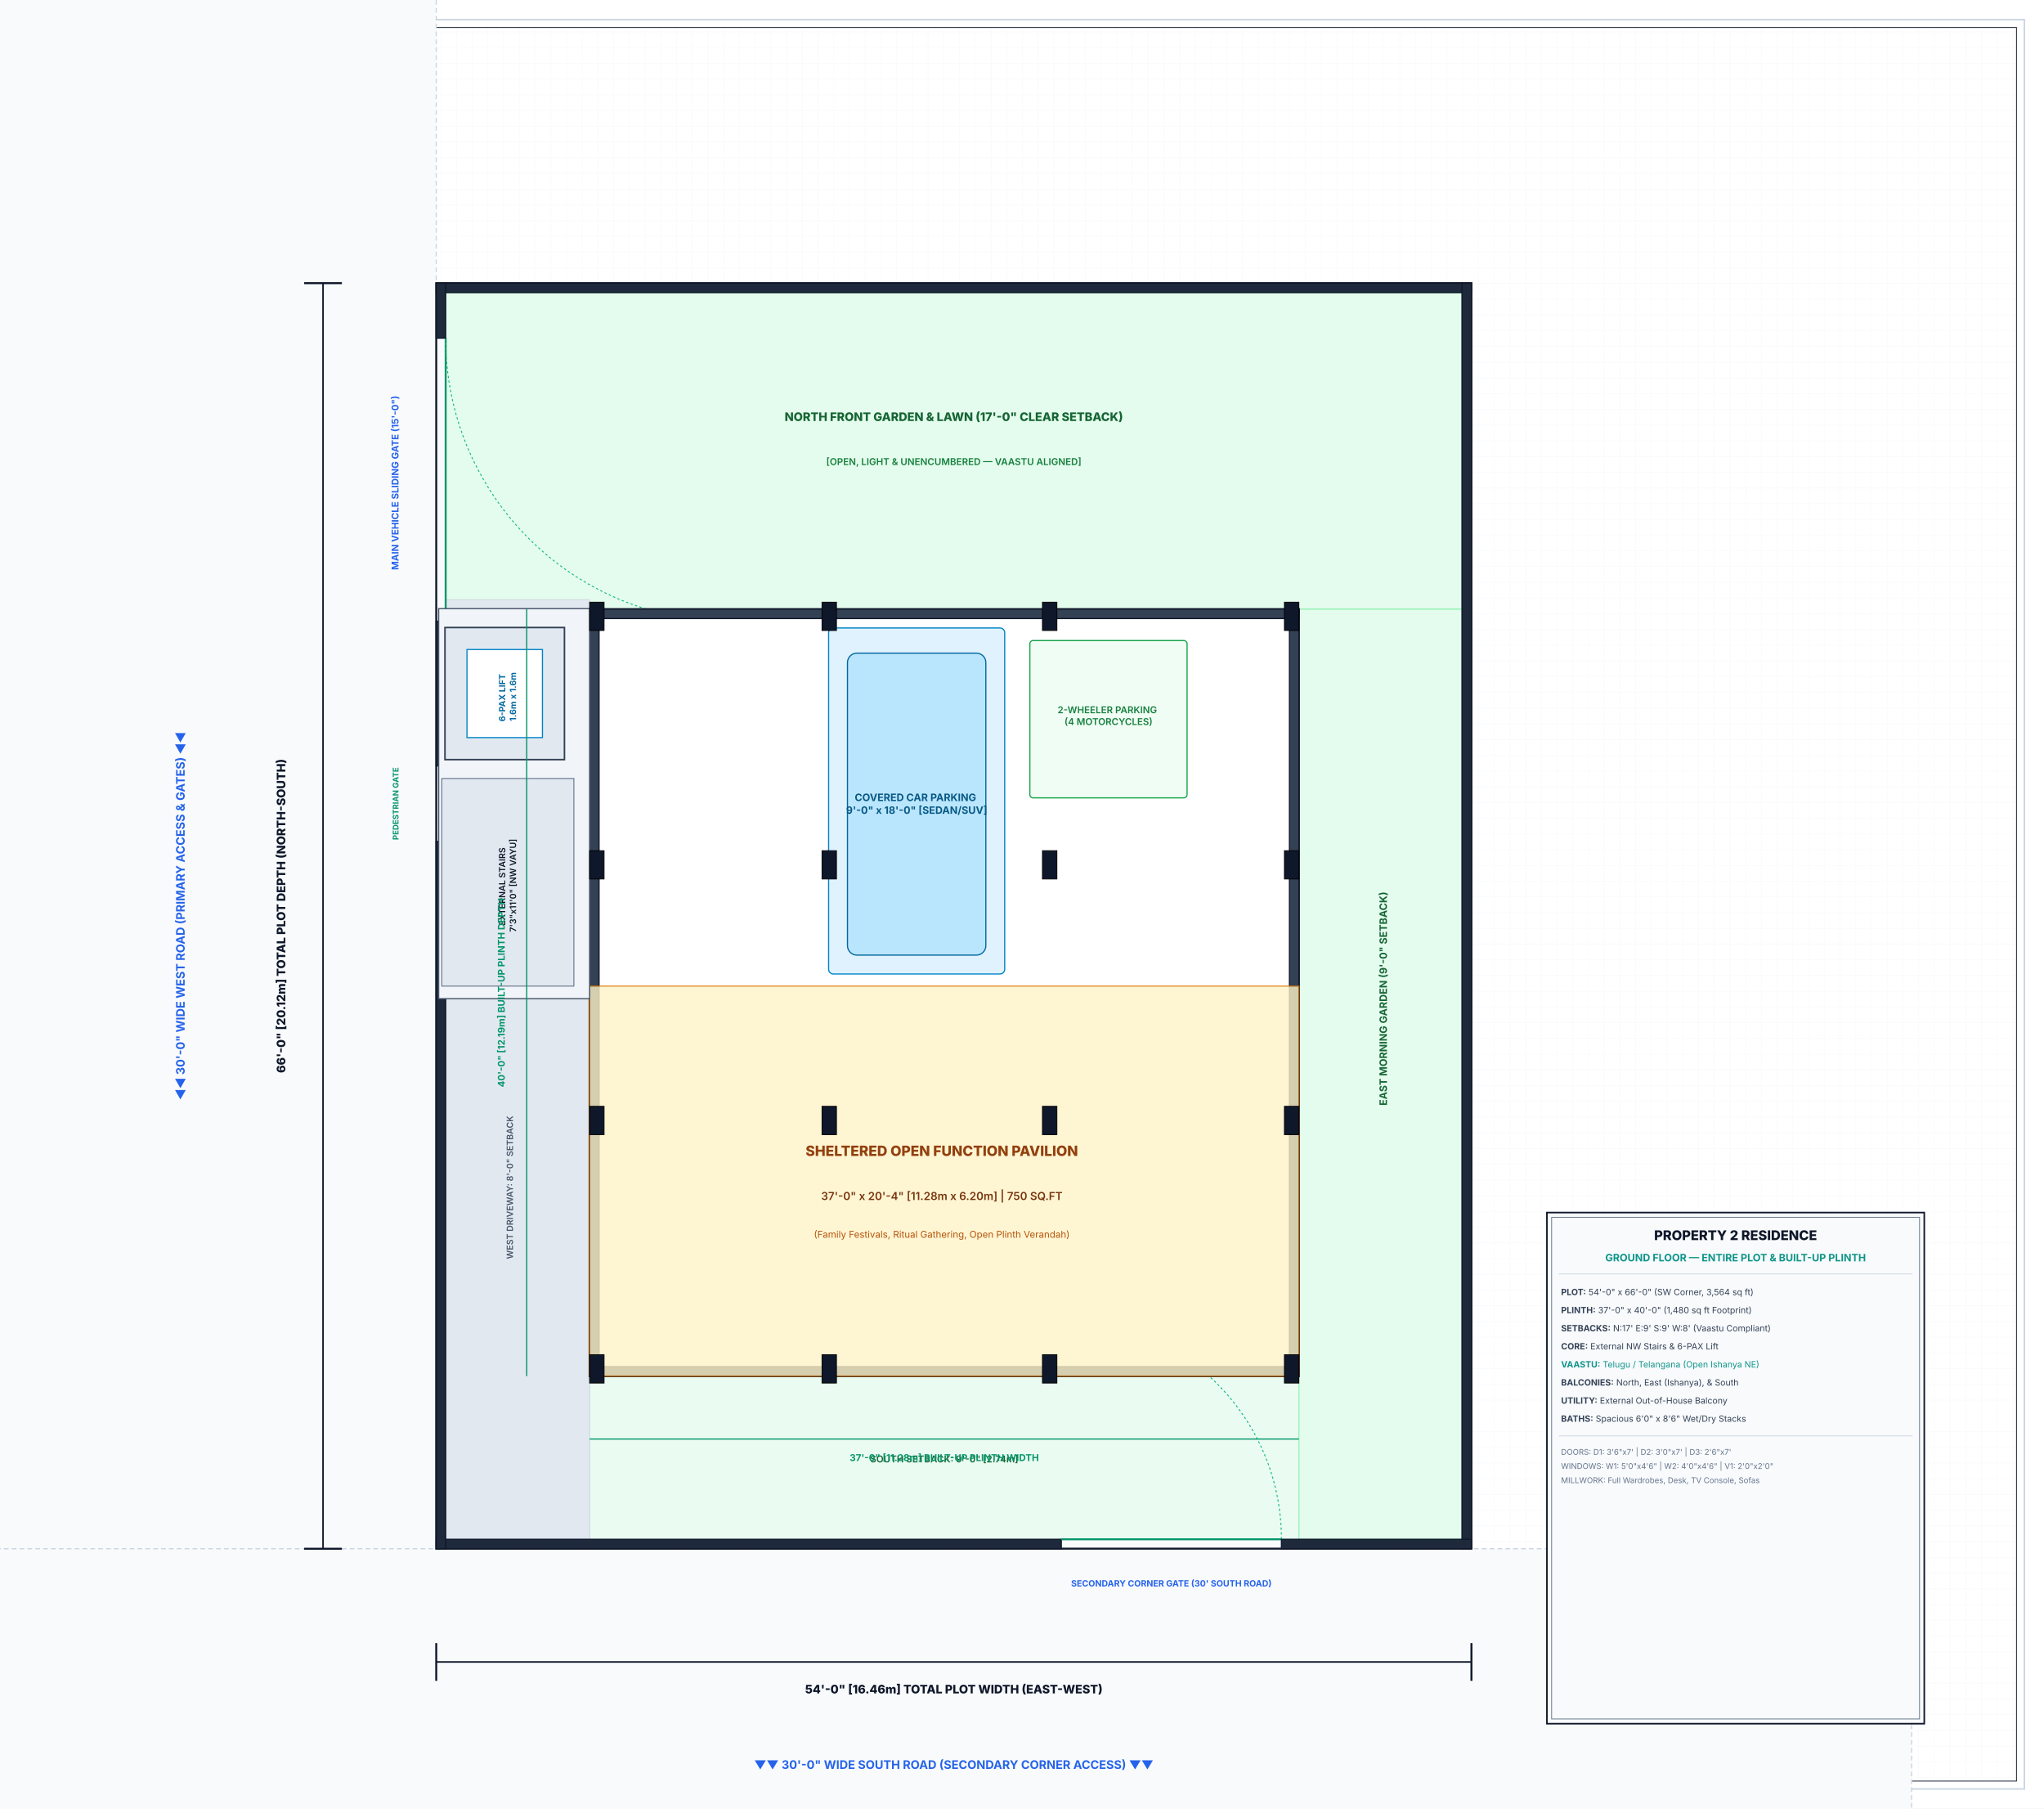
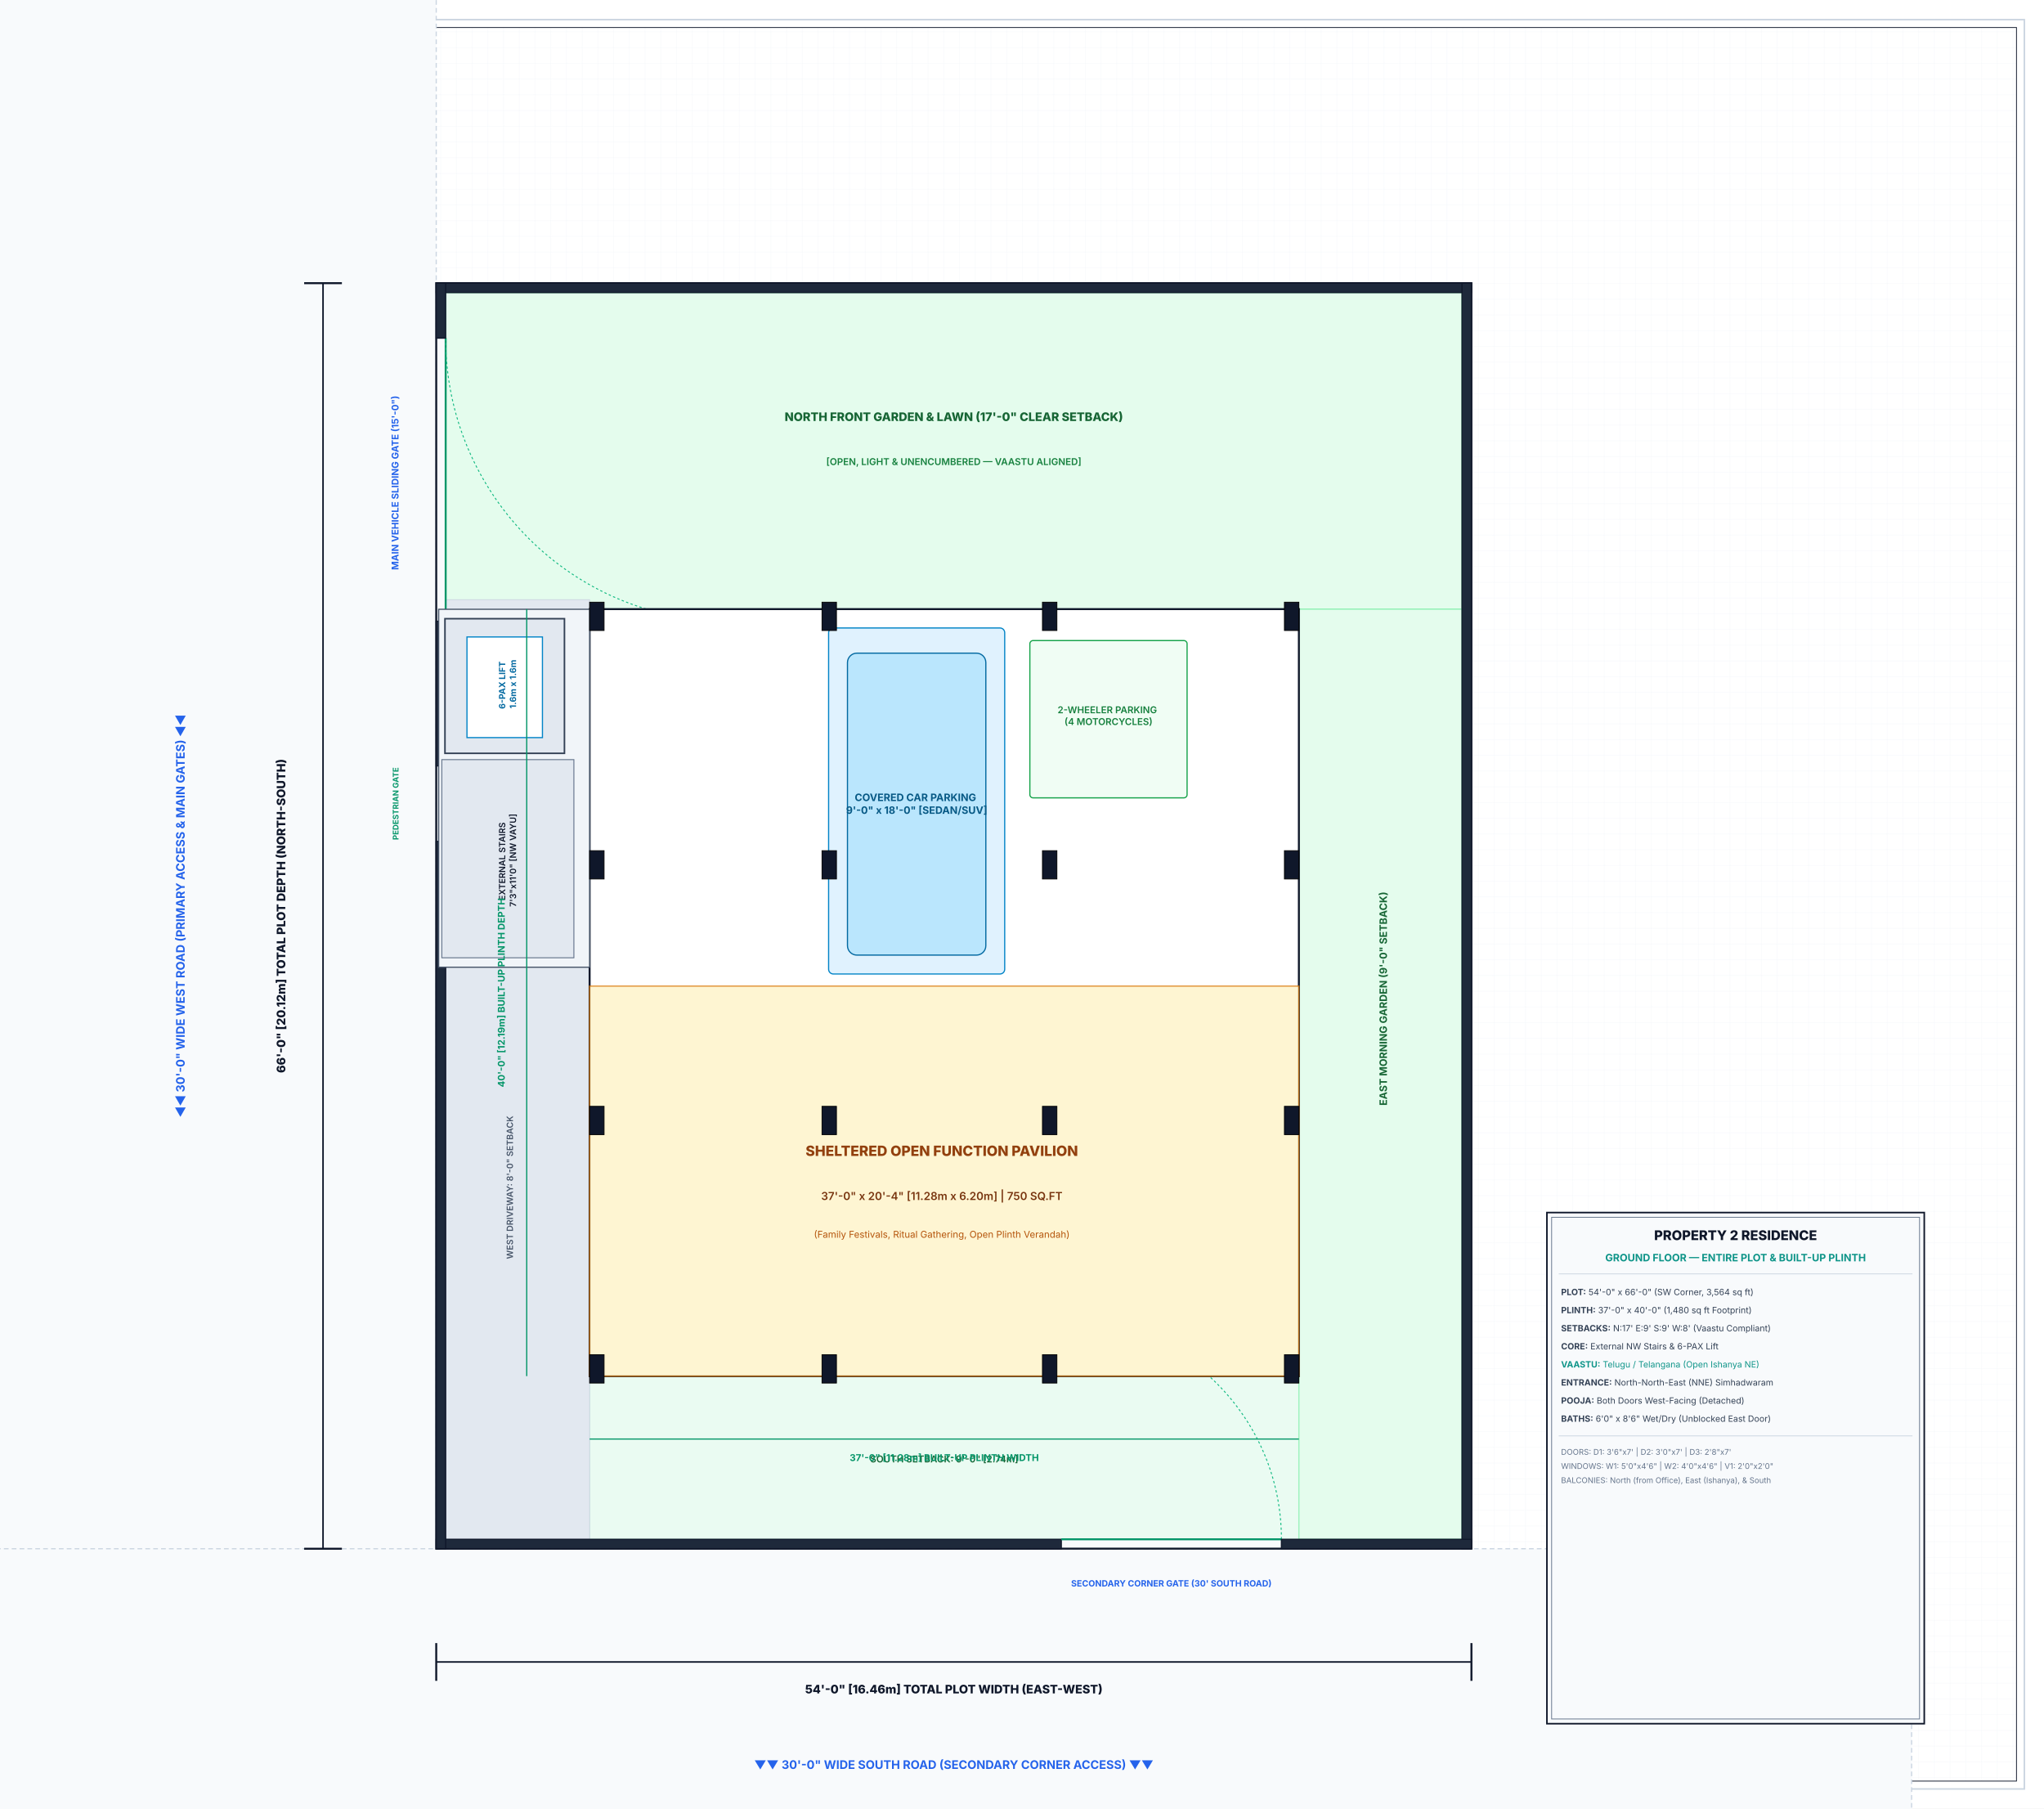
<svg xmlns="http://www.w3.org/2000/svg" viewBox="0 0 2600 2300" width="2600" height="2300">
  <defs>
    <pattern id="gridPattern" width="20" height="20" patternUnits="userSpaceOnUse">
      <path d="M 20 0 L 0 0 0 20" fill="none" stroke="#F1F5F9" stroke-width="0.8" />
    </pattern>
  </defs>
  <rect width="100%" height="100%" fill="#FFFFFF" />
  <rect x="25" y="25" width="2550" height="2250" fill="none" stroke="#CBD5E1" stroke-width="2" />
  <rect x="35" y="35" width="2530" height="2230" fill="url(#gridPattern)" stroke="#0F172A" stroke-width="1" />
  <g id="roads">
    <rect x="-85.1" y="-119.9" width="640.0" height="2569.3" fill="#F8FAFC" stroke="#CBD5E1" stroke-width="1.5" rx="0" opacity="1.0" stroke-dasharray="6,4" />
-     <text x="234.9" y="1164.8" font-family="Inter, -apple-system, sans-serif" font-size="15" font-weight="700" fill="#2563EB" text-anchor="middle" transform="rotate(-90 234.9 1164.8)">◄◄ 30'-0" WIDE WEST ROAD (PRIMARY ACCESS &amp; GATES) ◄◄</text>
+     <text x="234.9" y="1164.8" font-family="Inter, -apple-system, sans-serif" font-size="15" font-weight="700" fill="#2563EB" text-anchor="middle" transform="rotate(-90 234.9 1164.8)">◄◄ 30'-0" WIDE WEST ROAD (PRIMARY ACCESS &amp; MAIN GATES) ◄◄</text>
    <rect x="-85.1" y="1969.5" width="2516.7" height="480.0" fill="#F8FAFC" stroke="#CBD5E1" stroke-width="1.5" rx="0" opacity="1.0" stroke-dasharray="6,4" />
    <text x="1213.3" y="2249.5" font-family="Inter, -apple-system, sans-serif" font-size="15" font-weight="700" fill="#2563EB" text-anchor="middle">▼▼ 30'-0" WIDE SOUTH ROAD (SECONDARY CORNER ACCESS) ▼▼</text>
  </g>
  <g id="plot_boundary">
    <rect x="554.9" y="360.1" width="1316.7" height="1609.3" fill="#F8FAFC" stroke="#0F172A" stroke-width="2.5" rx="0" opacity="1.0" />
  </g>
  <g id="gardens_and_driveway">
    <rect x="566.9" y="372.1" width="1292.7" height="402.5" fill="#DCFCE7" stroke="#86EFAC" stroke-width="1.5" rx="0" opacity="0.7" />
    <text x="1213.3" y="535.4" font-family="Inter, -apple-system, sans-serif" font-size="15" font-weight="800" fill="#166534" text-anchor="middle">NORTH FRONT GARDEN &amp; LAWN (17'-0" CLEAR SETBACK)</text>
    <text x="1213.3" y="591.4" font-family="Inter, -apple-system, sans-serif" font-size="12" font-weight="600" fill="#15803D" text-anchor="middle">[OPEN, LIGHT &amp; UNENCUMBERED — VAASTU ALIGNED]</text>
    <rect x="1652.2" y="774.6" width="207.5" height="1182.8" fill="#DCFCE7" stroke="#86EFAC" stroke-width="1.5" rx="0" opacity="0.7" />
    <text x="1764.2" y="1270.0" font-family="Inter, -apple-system, sans-serif" font-size="13" font-weight="700" fill="#166534" text-anchor="middle" transform="rotate(-90 1764.2 1270.0)">EAST MORNING GARDEN (9'-0" SETBACK)</text>
    <rect x="750.0" y="1750.0" width="902.2" height="207.5" fill="#DCFCE7" stroke="#86EFAC" stroke-width="1.0" rx="0" opacity="0.5" />
    <text x="1201.1" y="1859.7" font-family="Inter, -apple-system, sans-serif" font-size="12" font-weight="600" fill="#166534" text-anchor="middle">SOUTH SETBACK: 9'-0" [2.74m]</text>
    <rect x="566.9" y="762.6" width="183.1" height="1194.8" fill="#E2E8F0" stroke="#CBD5E1" stroke-width="1.0" rx="0" opacity="1.0" />
    <text x="652.5" y="1510.0" font-family="Inter, -apple-system, sans-serif" font-size="11" font-weight="600" fill="#475569" text-anchor="middle" transform="rotate(-90 652.5 1510.0)">WEST DRIVEWAY: 8'-0" SETBACK</text>
  </g>
  <g id="compound_walls">
    <rect x="554.9" y="360.1" width="1316.7" height="12.0" fill="#1E293B" stroke="#0F172A" stroke-width="1.5" rx="0" opacity="1.0" />
    <rect x="1859.7" y="360.1" width="12.0" height="1609.3" fill="#1E293B" stroke="#0F172A" stroke-width="1.5" rx="0" opacity="1.0" />
    <rect x="554.9" y="1957.5" width="795.1" height="12.0" fill="#1E293B" stroke="#0F172A" stroke-width="1.5" rx="0" opacity="1.0" />
    <line x1="1350.0" y1="1957.5" x2="1630.0" y2="1957.5" stroke="#059669" stroke-width="2.5" />
    <path d="M 1630.0 1957.5 A 280.0 280.0 0 0 0 1350.0 1677.5" fill="none" stroke="#10B981" stroke-width="1.2" stroke-dasharray="3,3" />
    <text x="1490.0" y="2017.5" font-family="Inter, -apple-system, sans-serif" font-size="11" font-weight="700" fill="#2563EB" text-anchor="middle">SECONDARY CORNER GATE (30' SOUTH ROAD)</text>
    <rect x="1630.0" y="1957.5" width="241.7" height="12.0" fill="#1E293B" stroke="#0F172A" stroke-width="1.5" rx="0" opacity="1.0" />
    <rect x="554.9" y="1070.0" width="12.0" height="899.5" fill="#1E293B" stroke="#0F172A" stroke-width="1.5" rx="0" opacity="1.0" />
    <line x1="566.9" y1="1070.0" x2="566.9" y2="974.0" stroke="#059669" stroke-width="2.5" />
    <path d="M 566.9 974.0 A 96.0 96.0 0 0 0 662.9 1070.0" fill="none" stroke="#10B981" stroke-width="1.2" stroke-dasharray="3,3" />
    <text x="506.9" y="1022.0" font-family="Inter, -apple-system, sans-serif" font-size="10" font-weight="700" fill="#059669" text-anchor="middle" transform="rotate(-90 506.9 1022.0)">PEDESTRIAN GATE</text>
    <rect x="554.9" y="790.0" width="12.0" height="184.0" fill="#1E293B" stroke="#0F172A" stroke-width="1.5" rx="0" opacity="1.0" />
    <line x1="566.9" y1="790.0" x2="566.9" y2="430.0" stroke="#059669" stroke-width="2.5" />
    <path d="M 566.9 430.0 A 360.0 360.0 0 0 0 926.9 790.0" fill="none" stroke="#10B981" stroke-width="1.2" stroke-dasharray="3,3" />
    <text x="506.9" y="614.0" font-family="Inter, -apple-system, sans-serif" font-size="12" font-weight="700" fill="#2563EB" text-anchor="middle" transform="rotate(-90 506.9 614.0)">MAIN VEHICLE SLIDING GATE (15'-0")</text>
    <rect x="554.9" y="360.1" width="12.0" height="69.9" fill="#1E293B" stroke="#0F172A" stroke-width="1.5" rx="0" opacity="1.0" />
  </g>
  <g id="plinth_builtup">
    <rect x="750.0" y="774.6" width="902.2" height="975.4" fill="#FFFFFF" stroke="#0F172A" stroke-width="2.5" rx="0" opacity="1.0" />
-     <rect x="750.0" y="1738.0" width="902.2" height="12.0" fill="#334155" stroke="#0F172A" stroke-width="1.5" rx="0" opacity="1.0" />
-     <rect x="1640.2" y="774.6" width="12.0" height="975.4" fill="#334155" stroke="#0F172A" stroke-width="1.5" rx="0" opacity="1.0" />
-     <rect x="750.0" y="774.6" width="902.2" height="12.0" fill="#334155" stroke="#0F172A" stroke-width="1.5" rx="0" opacity="1.0" />
-     <rect x="750.0" y="774.6" width="12.0" height="975.4" fill="#334155" stroke="#0F172A" stroke-width="1.5" rx="0" opacity="1.0" />
    <rect x="750.0" y="1254.0" width="902.2" height="496.0" fill="#FEF3C7" stroke="#D97706" stroke-width="1.5" rx="0" opacity="0.8" />
    <text x="1198.0" y="1470.0" font-family="Inter, -apple-system, sans-serif" font-size="18" font-weight="800" fill="#92400E" text-anchor="middle">SHELTERED OPEN FUNCTION PAVILION</text>
    <text x="1198.0" y="1526.0" font-family="Inter, -apple-system, sans-serif" font-size="14" font-weight="600" fill="#78350F" text-anchor="middle">37'-0" x 20'-4" [11.28m x 6.20m] | 750 SQ.FT</text>
    <text x="1198.0" y="1574.0" font-family="Inter, -apple-system, sans-serif" font-size="12" font-weight="normal" fill="#B45309" text-anchor="middle">(Family Festivals, Ritual Gathering, Open Plinth Verandah)</text>
    <rect x="1054.0" y="798.6" width="224.0" height="440.0" fill="#E0F2FE" stroke="#0284C7" stroke-width="1.5" rx="6" opacity="1.0" />
    <rect x="1078.0" y="830.6" width="176.0" height="384.0" fill="#BAE6FD" stroke="#0369A1" stroke-width="1.5" rx="12" opacity="1.0" />
    <text x="1166.0" y="1022.6" font-family="Inter, -apple-system, sans-serif" font-size="13" font-weight="700" fill="#075985" text-anchor="middle">
      <tspan x="1166.0" dy="-0.3em">COVERED CAR PARKING</tspan>
      <tspan x="1166.0" dy="1.25em">9'-0" x 18'-0" [SEDAN/SUV]</tspan>
    </text>
    <rect x="1310.0" y="814.6" width="200.0" height="200.0" fill="#F0FDF4" stroke="#16A34A" stroke-width="1.5" rx="4" opacity="1.0" />
    <text x="1410.0" y="910.6" font-family="Inter, -apple-system, sans-serif" font-size="12" font-weight="600" fill="#15803D" text-anchor="middle">
      <tspan x="1410.0" dy="-0.3em">2-WHEELER PARKING</tspan>
      <tspan x="1410.0" dy="1.25em">(4 MOTORCYCLES)</tspan>
    </text>
  </g>
  <g id="external_core">
-     <rect x="558.0" y="774.0" width="192.0" height="496.0" fill="#F1F5F9" stroke="#475569" stroke-width="1.5" rx="0" opacity="1.0" />
-     <rect x="562.0" y="990.0" width="168.0" height="264.0" fill="#E2E8F0" stroke="#64748B" stroke-width="1.2" rx="0" opacity="1.0" />
-     <text x="646.0" y="1126.0" font-family="Inter, -apple-system, sans-serif" font-size="11" font-weight="600" fill="#0F172A" text-anchor="middle" transform="rotate(-90 646.0 1126.0)">
+     <rect x="558.0" y="774.8" width="192.0" height="455.2" fill="#F1F5F9" stroke="#475569" stroke-width="1.5" rx="0" opacity="1.0" />
+     <rect x="562.0" y="966.0" width="168.0" height="252.0" fill="#E2E8F0" stroke="#64748B" stroke-width="1.2" rx="0" opacity="1.0" />
+     <text x="646.0" y="1094.0" font-family="Inter, -apple-system, sans-serif" font-size="11" font-weight="600" fill="#0F172A" text-anchor="middle" transform="rotate(-90 646.0 1094.0)">
      <tspan x="646.0" dy="-0.3em">EXTERNAL STAIRS</tspan>
      <tspan x="646.0" dy="1.25em">7'3"x11'0" [NW VAYU]</tspan>
    </text>
-     <rect x="566.0" y="798.0" width="152.0" height="168.0" fill="#E2E8F0" stroke="#334155" stroke-width="2.0" rx="0" opacity="1.0" />
-     <rect x="594.0" y="826.0" width="96.0" height="112.0" fill="#FFFFFF" stroke="#0284C7" stroke-width="1.5" rx="0" opacity="1.0" />
-     <text x="646.0" y="886.0" font-family="Inter, -apple-system, sans-serif" font-size="11" font-weight="700" fill="#0369A1" text-anchor="middle" transform="rotate(-90 646.0 886.0)">
+     <rect x="566.0" y="786.8" width="152.0" height="171.2" fill="#E2E8F0" stroke="#334155" stroke-width="2.0" rx="0" opacity="1.0" />
+     <rect x="594.0" y="810.0" width="96.0" height="128.0" fill="#FFFFFF" stroke="#0284C7" stroke-width="1.5" rx="0" opacity="1.0" />
+     <text x="646.0" y="870.0" font-family="Inter, -apple-system, sans-serif" font-size="11" font-weight="700" fill="#0369A1" text-anchor="middle" transform="rotate(-90 646.0 870.0)">
      <tspan x="646.0" dy="-0.3em">6-PAX LIFT</tspan>
      <tspan x="646.0" dy="1.25em">1.6m x 1.6m</tspan>
    </text>
  </g>
  <g id="rcc_columns">
    <rect x="750.0" y="1722.8" width="18.4" height="36.0" fill="#0F172A" stroke="#000000" stroke-width="1.0" rx="0" opacity="1.0" />
    <rect x="750.0" y="1406.9" width="18.4" height="36.0" fill="#0F172A" stroke="#000000" stroke-width="1.0" rx="0" opacity="1.0" />
    <rect x="750.0" y="1081.8" width="18.4" height="36.0" fill="#0F172A" stroke="#000000" stroke-width="1.0" rx="0" opacity="1.0" />
    <rect x="750.0" y="765.8" width="18.4" height="36.0" fill="#0F172A" stroke="#000000" stroke-width="1.0" rx="0" opacity="1.0" />
    <rect x="1045.6" y="1722.8" width="18.4" height="36.0" fill="#0F172A" stroke="#000000" stroke-width="1.0" rx="0" opacity="1.0" />
    <rect x="1045.6" y="1406.9" width="18.4" height="36.0" fill="#0F172A" stroke="#000000" stroke-width="1.0" rx="0" opacity="1.0" />
    <rect x="1045.6" y="1081.8" width="18.4" height="36.0" fill="#0F172A" stroke="#000000" stroke-width="1.0" rx="0" opacity="1.0" />
    <rect x="1045.6" y="765.8" width="18.4" height="36.0" fill="#0F172A" stroke="#000000" stroke-width="1.0" rx="0" opacity="1.0" />
    <rect x="1326.0" y="1722.8" width="18.4" height="36.0" fill="#0F172A" stroke="#000000" stroke-width="1.0" rx="0" opacity="1.0" />
    <rect x="1326.0" y="1406.9" width="18.4" height="36.0" fill="#0F172A" stroke="#000000" stroke-width="1.0" rx="0" opacity="1.0" />
    <rect x="1326.0" y="1081.8" width="18.4" height="36.0" fill="#0F172A" stroke="#000000" stroke-width="1.0" rx="0" opacity="1.0" />
    <rect x="1326.0" y="765.8" width="18.4" height="36.0" fill="#0F172A" stroke="#000000" stroke-width="1.0" rx="0" opacity="1.0" />
    <rect x="1633.8" y="1722.8" width="18.4" height="36.0" fill="#0F172A" stroke="#000000" stroke-width="1.0" rx="0" opacity="1.0" />
    <rect x="1633.8" y="1406.9" width="18.4" height="36.0" fill="#0F172A" stroke="#000000" stroke-width="1.0" rx="0" opacity="1.0" />
    <rect x="1633.8" y="1081.8" width="18.4" height="36.0" fill="#0F172A" stroke="#000000" stroke-width="1.0" rx="0" opacity="1.0" />
    <rect x="1633.8" y="765.8" width="18.4" height="36.0" fill="#0F172A" stroke="#000000" stroke-width="1.0" rx="0" opacity="1.0" />
  </g>
  <g id="dimensions">
    <line x1="554.9" y1="2113.5" x2="1871.7" y2="2113.5" stroke="#0F172A" stroke-width="2.0" />
    <line x1="554.9" y1="2137.5" x2="554.9" y2="2089.5" stroke="#0F172A" stroke-width="2.5" />
    <line x1="1871.7" y1="2137.5" x2="1871.7" y2="2089.5" stroke="#0F172A" stroke-width="2.5" />
    <text x="1213.3" y="2153.5" font-family="Inter, -apple-system, sans-serif" font-size="15" font-weight="800" fill="#0F172A" text-anchor="middle">54'-0" [16.46m] TOTAL PLOT WIDTH (EAST-WEST)</text>
    <line x1="410.9" y1="1969.5" x2="410.9" y2="360.1" stroke="#0F172A" stroke-width="2.0" />
    <line x1="386.9" y1="1969.5" x2="434.9" y2="1969.5" stroke="#0F172A" stroke-width="2.5" />
    <line x1="386.9" y1="360.1" x2="434.9" y2="360.1" stroke="#0F172A" stroke-width="2.5" />
    <text x="362.9" y="1164.8" font-family="Inter, -apple-system, sans-serif" font-size="15" font-weight="800" fill="#0F172A" text-anchor="middle" transform="rotate(-90 362.9 1164.8)">66'-0" [20.12m] TOTAL PLOT DEPTH (NORTH-SOUTH)</text>
    <line x1="750.0" y1="1830.0" x2="1652.2" y2="1830.0" stroke="#059669" stroke-width="1.5" />
    <text x="1201.1" y="1858.0" font-family="Inter, -apple-system, sans-serif" font-size="12" font-weight="700" fill="#059669" text-anchor="middle">37'-0" [11.28m] BUILT-UP PLINTH WIDTH</text>
    <line x1="670.0" y1="1750.0" x2="670.0" y2="774.6" stroke="#059669" stroke-width="1.5" />
    <text x="642.0" y="1262.3" font-family="Inter, -apple-system, sans-serif" font-size="12" font-weight="700" fill="#059669" text-anchor="middle" transform="rotate(-90 642.0 1262.3)">40'-0" [12.19m] BUILT-UP PLINTH DEPTH</text>
  </g>
  <g id="title_block">
    <rect x="1967.7" y="1542.0" width="480.0" height="650.0" fill="#F8FAFC" stroke="#0F172A" stroke-width="2" />
    <rect x="1973.7" y="1548.0" width="468.0" height="638.0" fill="none" stroke="#64748B" stroke-width="1" />
    <text x="2207.7" y="1577.0" font-family="Inter, sans-serif" font-size="17" font-weight="800" fill="#0F172A" text-anchor="middle">PROPERTY 2 RESIDENCE</text>
    <text x="2207.7" y="1604.0" font-family="Inter, sans-serif" font-size="13" font-weight="700" fill="#0D9488" text-anchor="middle">GROUND FLOOR — ENTIRE PLOT &amp; BUILT-UP PLINTH</text>
    <line x1="1982.7" y1="1620.0" x2="2432.7" y2="1620.0" stroke="#CBD5E1" stroke-width="1" />
    <text x="1985.7" y="1647.0" font-family="Inter, sans-serif" font-size="11" fill="#334155">
      <tspan font-weight="700">PLOT:</tspan> 54'-0" x 66'-0" (SW Corner, 3,564 sq ft)</text>
    <text x="1985.7" y="1670.0" font-family="Inter, sans-serif" font-size="11" fill="#334155">
      <tspan font-weight="700">PLINTH:</tspan> 37'-0" x 40'-0" (1,480 sq ft Footprint)</text>
    <text x="1985.7" y="1693.0" font-family="Inter, sans-serif" font-size="11" fill="#334155">
      <tspan font-weight="700">SETBACKS:</tspan> N:17' E:9' S:9' W:8' (Vaastu Compliant)</text>
    <text x="1985.7" y="1716.0" font-family="Inter, sans-serif" font-size="11" fill="#334155">
      <tspan font-weight="700">CORE:</tspan> External NW Stairs &amp; 6-PAX Lift</text>
    <text x="1985.7" y="1739.0" font-family="Inter, sans-serif" font-size="11" fill="#0D9488">
      <tspan font-weight="700">VAASTU:</tspan> Telugu / Telangana (Open Ishanya NE)</text>
    <text x="1985.7" y="1762.0" font-family="Inter, sans-serif" font-size="11" fill="#334155">
-       <tspan font-weight="700">BALCONIES:</tspan> North, East (Ishanya), &amp; South</text>
+       <tspan font-weight="700">ENTRANCE:</tspan> North-North-East (NNE) Simhadwaram</text>
    <text x="1985.7" y="1785.0" font-family="Inter, sans-serif" font-size="11" fill="#334155">
-       <tspan font-weight="700">UTILITY:</tspan> External Out-of-House Balcony</text>
+       <tspan font-weight="700">POOJA:</tspan> Both Doors West-Facing (Detached)</text>
    <text x="1985.7" y="1808.0" font-family="Inter, sans-serif" font-size="11" fill="#334155">
-       <tspan font-weight="700">BATHS:</tspan> Spacious 6'0" x 8'6" Wet/Dry Stacks</text>
+       <tspan font-weight="700">BATHS:</tspan> 6'0" x 8'6" Wet/Dry (Unblocked East Door)</text>
    <line x1="1982.7" y1="1826.0" x2="2432.7" y2="1826.0" stroke="#CBD5E1" stroke-width="1" />
-     <text x="1985.7" y="1850.0" font-family="Inter, sans-serif" font-size="10" fill="#64748B">DOORS: D1: 3'6"x7' | D2: 3'0"x7' | D3: 2'6"x7'</text>
+     <text x="1985.7" y="1850.0" font-family="Inter, sans-serif" font-size="10" fill="#64748B">DOORS: D1: 3'6"x7' | D2: 3'0"x7' | D3: 2'8"x7'</text>
    <text x="1985.7" y="1868.0" font-family="Inter, sans-serif" font-size="10" fill="#64748B">WINDOWS: W1: 5'0"x4'6" | W2: 4'0"x4'6" | V1: 2'0"x2'0"</text>
-     <text x="1985.7" y="1886.0" font-family="Inter, sans-serif" font-size="10" fill="#64748B">MILLWORK: Full Wardrobes, Desk, TV Console, Sofas</text>
+     <text x="1985.7" y="1886.0" font-family="Inter, sans-serif" font-size="10" fill="#64748B">BALCONIES: North (from Office), East (Ishanya), &amp; South</text>
  </g>
</svg>
